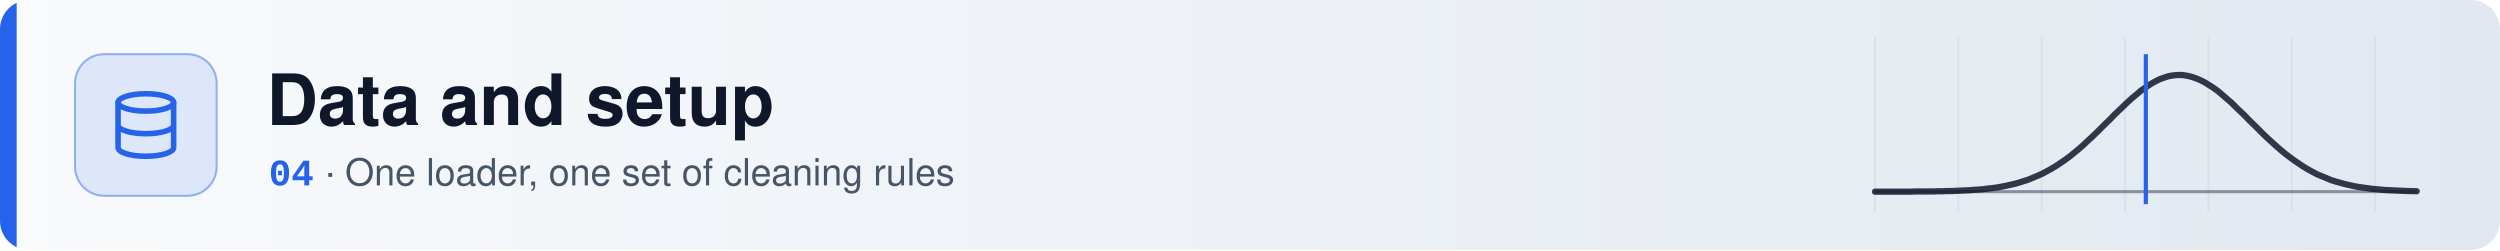
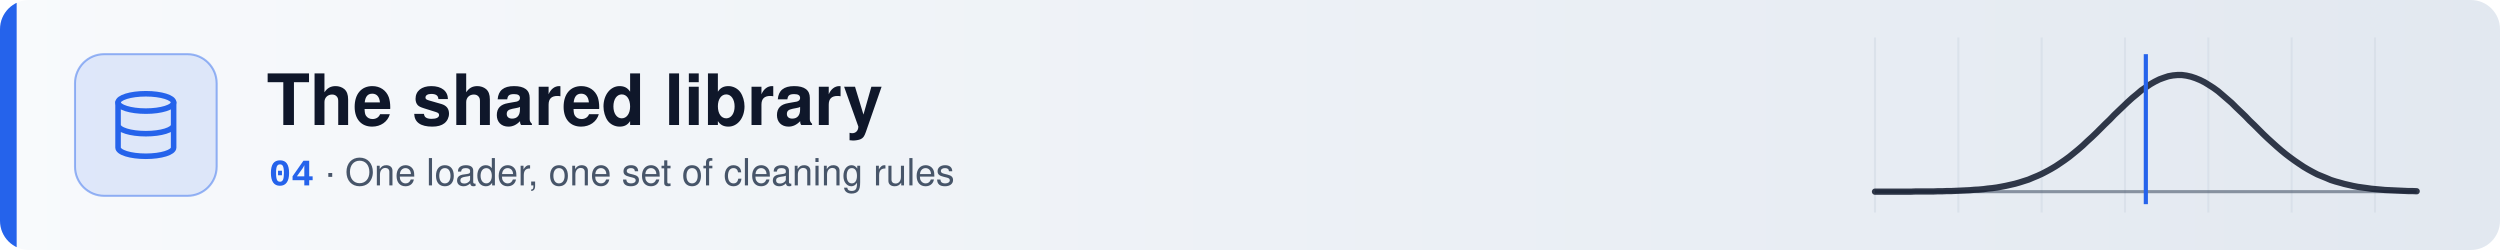
<svg xmlns="http://www.w3.org/2000/svg" width="1200" height="120" viewBox="0 0 1200 120">
  <defs>
    <linearGradient id="bg" x1="0" y1="0" x2="1" y2="0">
      <stop offset="0" stop-color="#f8fafc" />
      <stop offset="1" stop-color="#e2e8f0" />
    </linearGradient>
    <clipPath id="card">
      <rect width="1200" height="120" rx="14" />
    </clipPath>
  </defs>
  <rect width="1200" height="120" rx="14" fill="url(#bg)" />
  <rect width="8" height="120" fill="#2563eb" clip-path="url(#card)" />
  <line x1="900" y1="18" x2="900" y2="102" stroke="#cbd5e1" opacity="0.45" />
  <line x1="940" y1="18" x2="940" y2="102" stroke="#cbd5e1" opacity="0.45" />
  <line x1="980" y1="18" x2="980" y2="102" stroke="#cbd5e1" opacity="0.45" />
  <line x1="1020" y1="18" x2="1020" y2="102" stroke="#cbd5e1" opacity="0.45" />
  <line x1="1060" y1="18" x2="1060" y2="102" stroke="#cbd5e1" opacity="0.45" />
  <line x1="1100" y1="18" x2="1100" y2="102" stroke="#cbd5e1" opacity="0.45" />
  <line x1="1140" y1="18" x2="1140" y2="102" stroke="#cbd5e1" opacity="0.45" />
  <line x1="900" y1="92" x2="1160" y2="92" stroke="#475569" stroke-width="1.5" opacity="0.6" />
  <path d="M900.0,92.0 L902.2,92.0 L904.3,92.0 L906.5,92.0 L908.7,92.0 L910.8,92.0 L913.0,92.0 L915.2,92.0 L917.3,92.0 L919.5,91.9 L921.7,91.9 L923.8,91.9 L926.0,91.9 L928.2,91.9 L930.3,91.8 L932.5,91.8 L934.7,91.7 L936.8,91.7 L939.0,91.6 L941.2,91.5 L943.3,91.4 L945.5,91.3 L947.7,91.1 L949.8,91.0 L952.0,90.8 L954.2,90.5 L956.3,90.3 L958.5,90.0 L960.7,89.6 L962.8,89.2 L965.0,88.7 L967.2,88.2 L969.3,87.6 L971.5,86.9 L973.7,86.2 L975.8,85.3 L978.0,84.4 L980.2,83.4 L982.3,82.3 L984.5,81.1 L986.7,79.8 L988.8,78.4 L991.0,76.9 L993.2,75.3 L995.3,73.6 L997.5,71.8 L999.7,69.9 L1001.8,67.9 L1004.0,65.9 L1006.2,63.8 L1008.3,61.7 L1010.5,59.5 L1012.7,57.4 L1014.8,55.2 L1017.0,53.1 L1019.2,51.0 L1021.3,49.0 L1023.5,47.0 L1025.7,45.2 L1027.8,43.4 L1030.0,41.9 L1032.2,40.4 L1034.3,39.2 L1036.5,38.1 L1038.7,37.3 L1040.8,36.6 L1043.0,36.2 L1045.2,36.0 L1047.3,36.0 L1049.5,36.3 L1051.7,36.8 L1053.8,37.5 L1056.0,38.4 L1058.2,39.5 L1060.3,40.8 L1062.5,42.2 L1064.7,43.8 L1066.8,45.6 L1069.0,47.5 L1071.2,49.4 L1073.3,51.5 L1075.5,53.6 L1077.7,55.7 L1079.8,57.9 L1082.0,60.0 L1084.2,62.2 L1086.3,64.3 L1088.5,66.4 L1090.7,68.4 L1092.8,70.3 L1095.0,72.2 L1097.2,74.0 L1099.3,75.6 L1101.5,77.2 L1103.7,78.7 L1105.8,80.1 L1108.0,81.4 L1110.2,82.6 L1112.3,83.7 L1114.5,84.6 L1116.7,85.5 L1118.8,86.4 L1121.0,87.1 L1123.2,87.7 L1125.3,88.3 L1127.5,88.8 L1129.7,89.3 L1131.8,89.7 L1134.0,90.0 L1136.2,90.3 L1138.3,90.6 L1140.5,90.8 L1142.7,91.0 L1144.8,91.2 L1147.0,91.3 L1149.2,91.4 L1151.3,91.5 L1153.5,91.6 L1155.7,91.7 L1157.8,91.7 L1160.0,91.8" fill="none" stroke="#0f172a" stroke-width="3" stroke-linecap="round" opacity="0.85" />
  <line x1="1030" y1="26" x2="1030" y2="98" stroke="#2563eb" stroke-width="2" />
  <rect x="36" y="26" width="68" height="68" rx="14" fill="#2563eb" fill-opacity="0.12" stroke="#2563eb" stroke-opacity="0.45" />
  <g transform="translate(50 40) scale(1.667)" fill="none" stroke="#2563eb" stroke-width="1.6" stroke-linecap="round" stroke-linejoin="round">
    <ellipse cx="12" cy="5.5" rx="8" ry="2.5" />
    <path d="M4 5.5v13c0 1.4 3.6 2.5 8 2.5s8-1.1 8-2.5v-13M4 12c0 1.4 3.6 2.5 8 2.5s8-1.1 8-2.5" />
  </g>
-   <text x="128" y="60" font-family="-apple-system,BlinkMacSystemFont,'Segoe UI',Helvetica,Arial,sans-serif" font-size="34" font-weight="700" fill="#0f172a">Data and setup</text>
+   <text x="128" y="60" font-family="-apple-system,BlinkMacSystemFont,'Segoe UI',Helvetica,Arial,sans-serif" font-size="34" font-weight="700" fill="#0f172a">The shared library</text>
  <text x="129" y="89" font-family="-apple-system,BlinkMacSystemFont,'Segoe UI',Helvetica,Arial,sans-serif" font-size="18" fill="#475569">
    <tspan font-family="ui-monospace,SFMono-Regular,Consolas,'Liberation Mono',monospace" fill="#2563eb" font-weight="600">04</tspan>  ·  One loader, one set of cleaning rules</text>
</svg>
